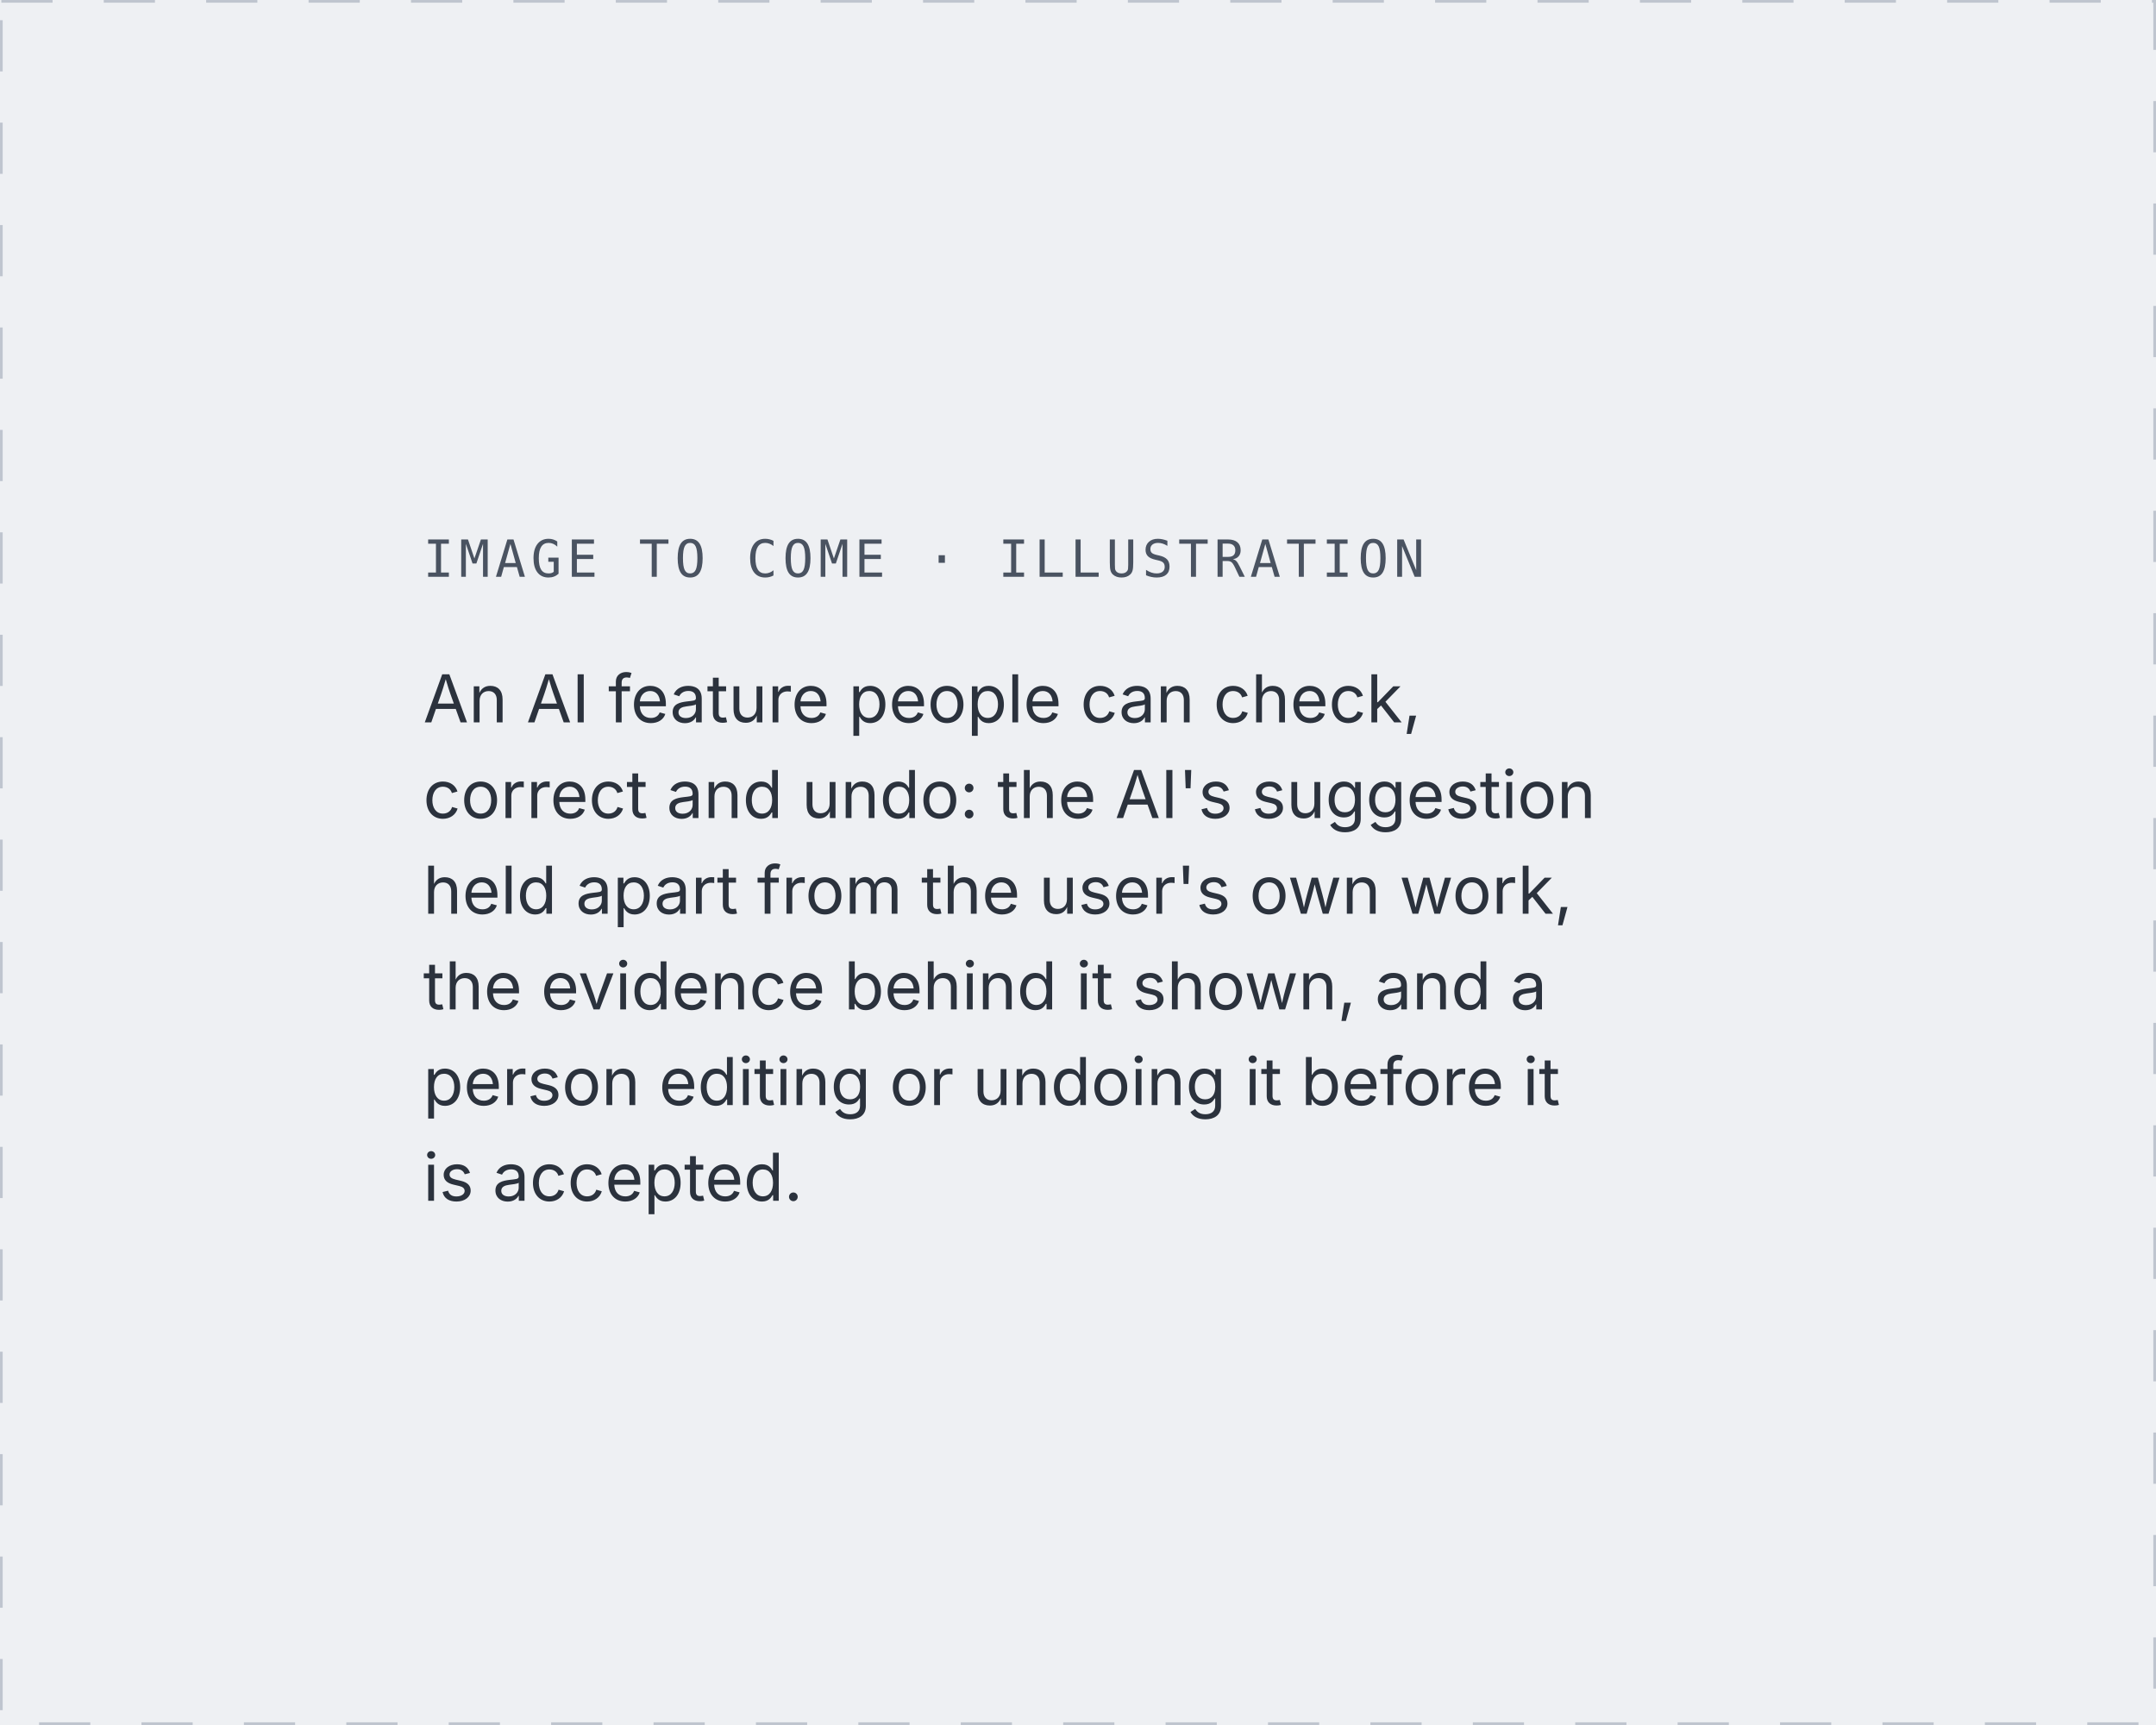
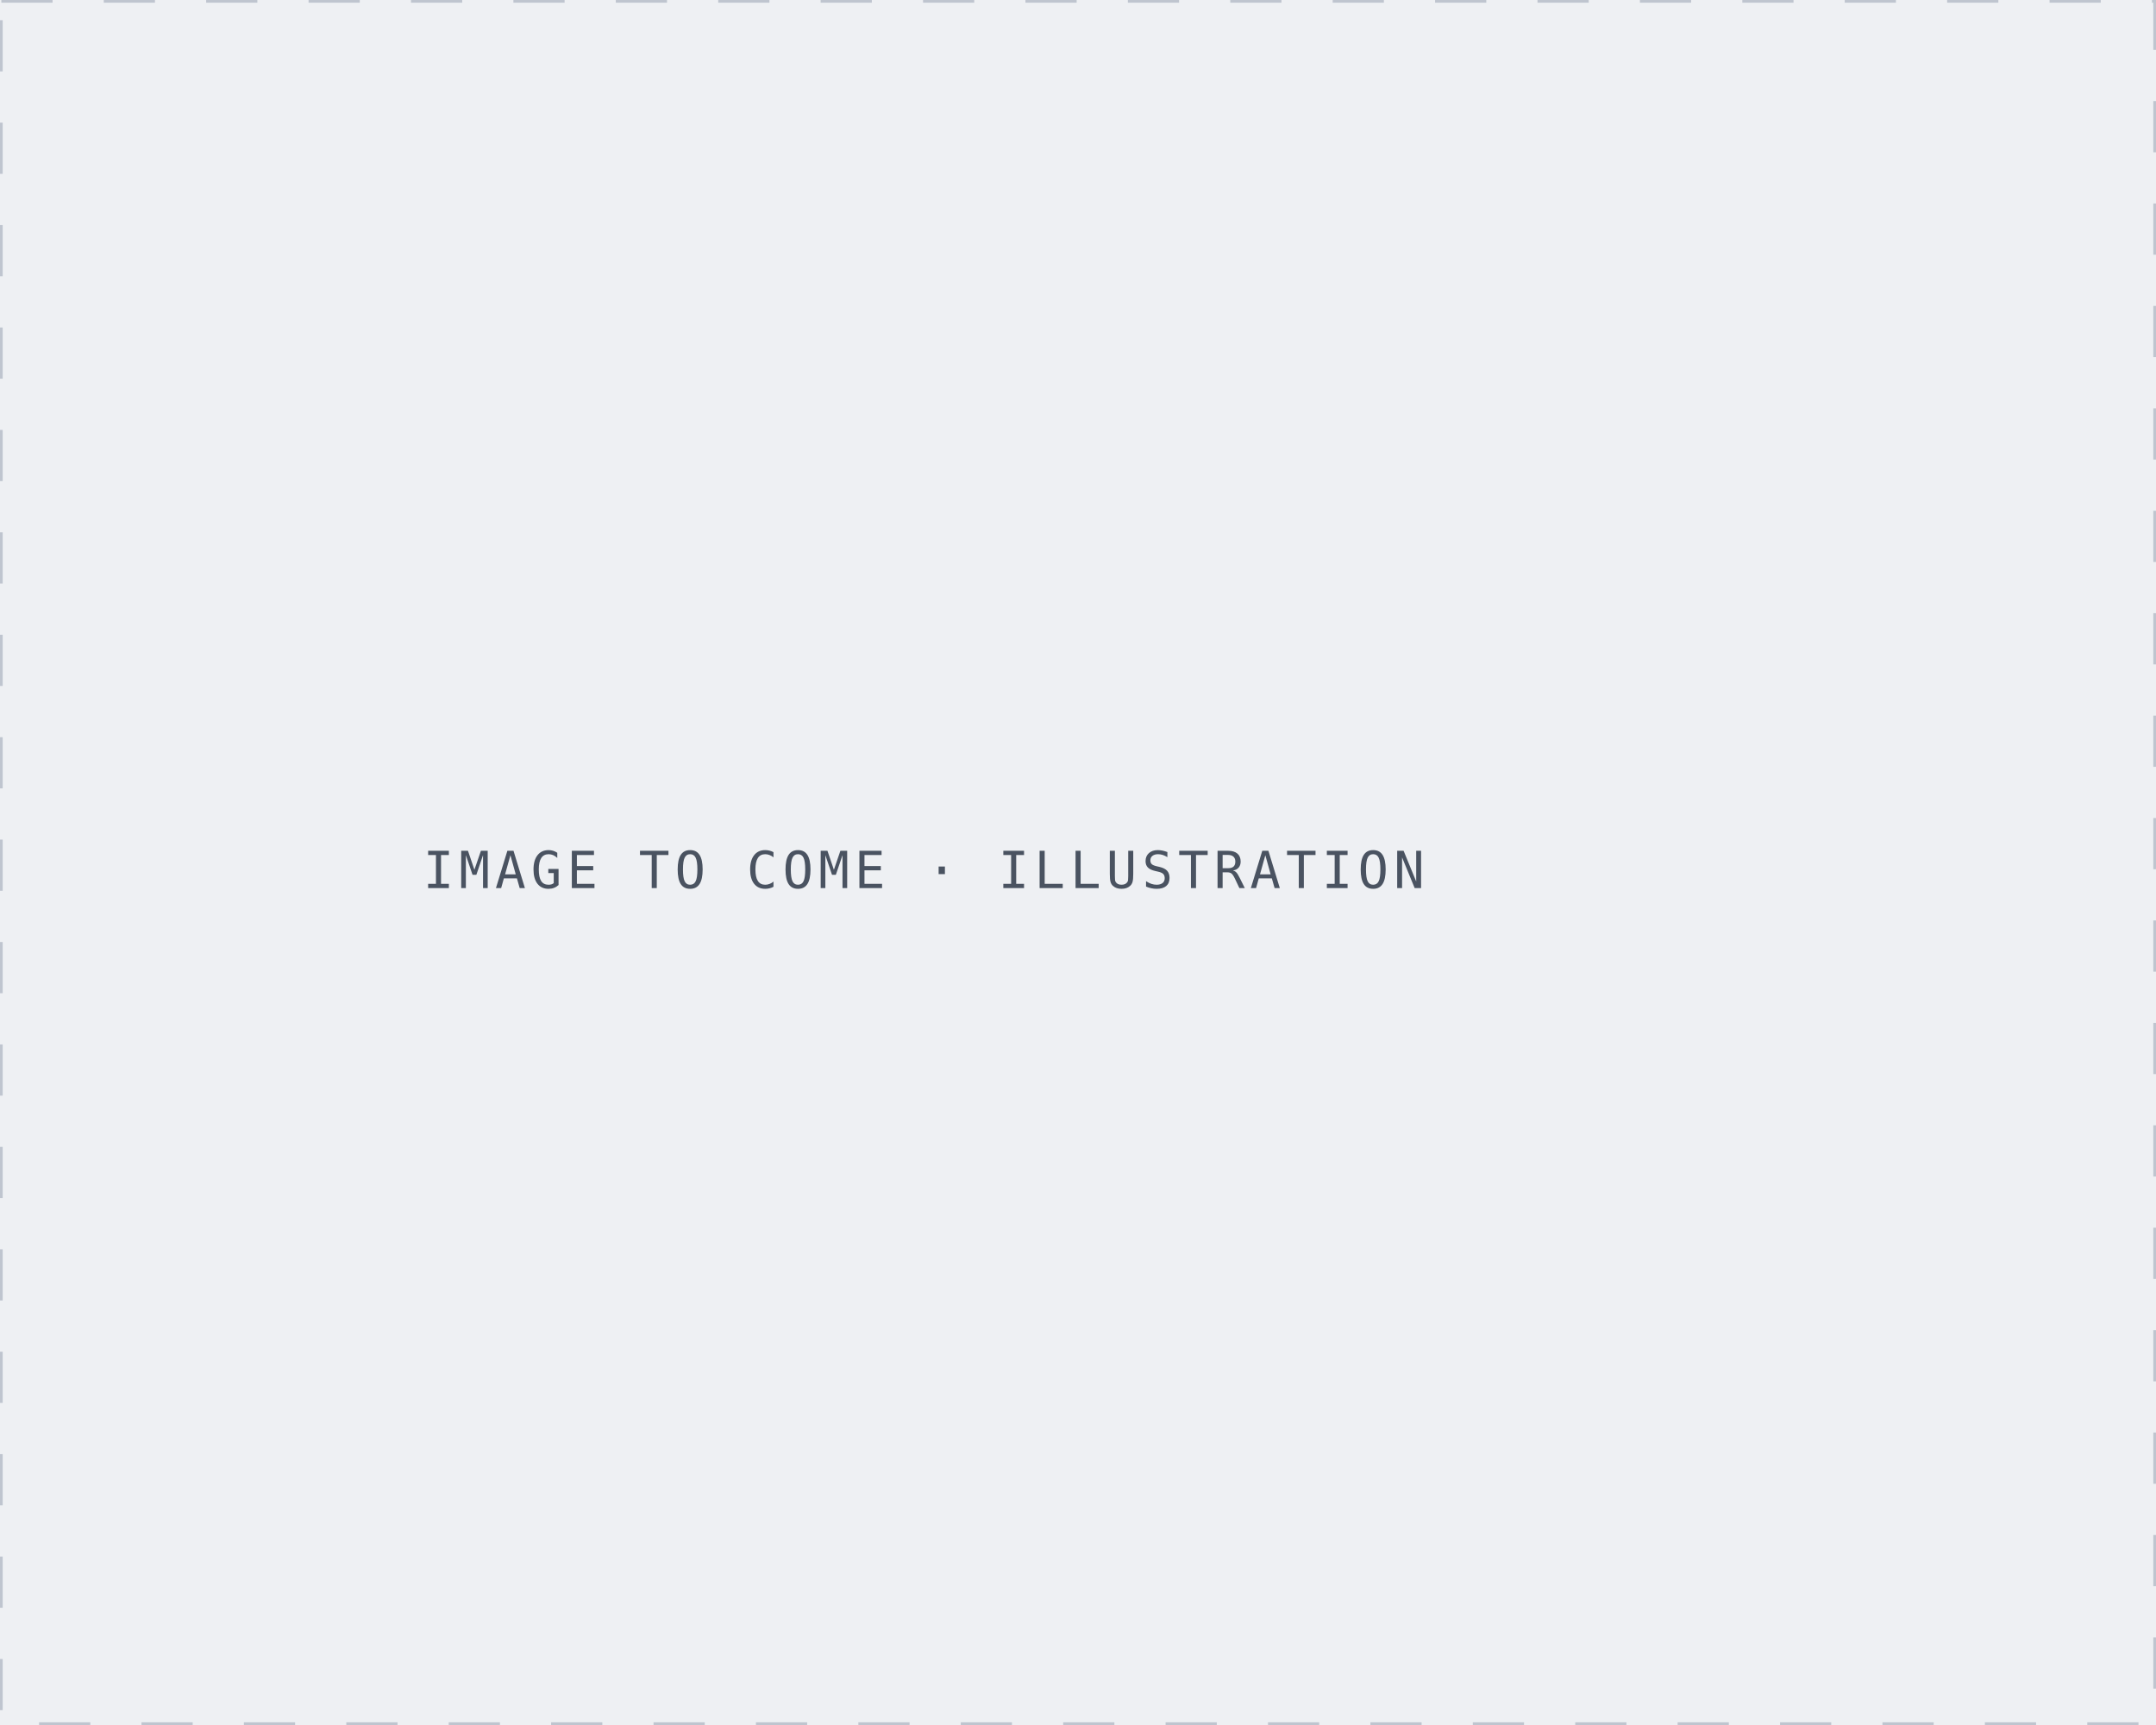
<svg xmlns="http://www.w3.org/2000/svg" viewBox="0 0 1600 1280" width="1600" height="1280" role="img" aria-label="Image to come · illustration">
  <rect width="1600" height="1280" fill="#EEF0F3" />
  <rect x="1" y="1" width="1598" height="1278" fill="none" stroke="#BFC5CF" stroke-width="2" stroke-dasharray="38 38" />
-   <text x="314" y="428" font-family="ui-monospace, Menlo, Consolas, monospace" font-size="38" letter-spacing="3.8" fill="#4A5361">IMAGE TO COME · ILLUSTRATION</text>
-   <text x="314" y="536" font-family="system-ui, -apple-system, Segoe UI, sans-serif" font-size="49" fill="#2B323D">
-     <tspan x="314" dy="0">An AI feature people can check,</tspan>
-     <tspan x="314" dy="71">correct and undo: the AI's suggestion</tspan>
-     <tspan x="314" dy="71">held apart from the user's own work,</tspan>
-     <tspan x="314" dy="71">the evidence behind it shown, and a</tspan>
-     <tspan x="314" dy="71">person editing or undoing it before it</tspan>
-     <tspan x="314" dy="71">is accepted.</tspan>
-   </text>
+   <text x="314" y="659" font-family="ui-monospace, Menlo, Consolas, monospace" font-size="38" letter-spacing="3.8" fill="#4A5361">IMAGE TO COME · ILLUSTRATION</text>
+   <text x="314" y="767" font-family="system-ui, -apple-system, Segoe UI, sans-serif" font-size="49" fill="#2B323D" />
</svg>
